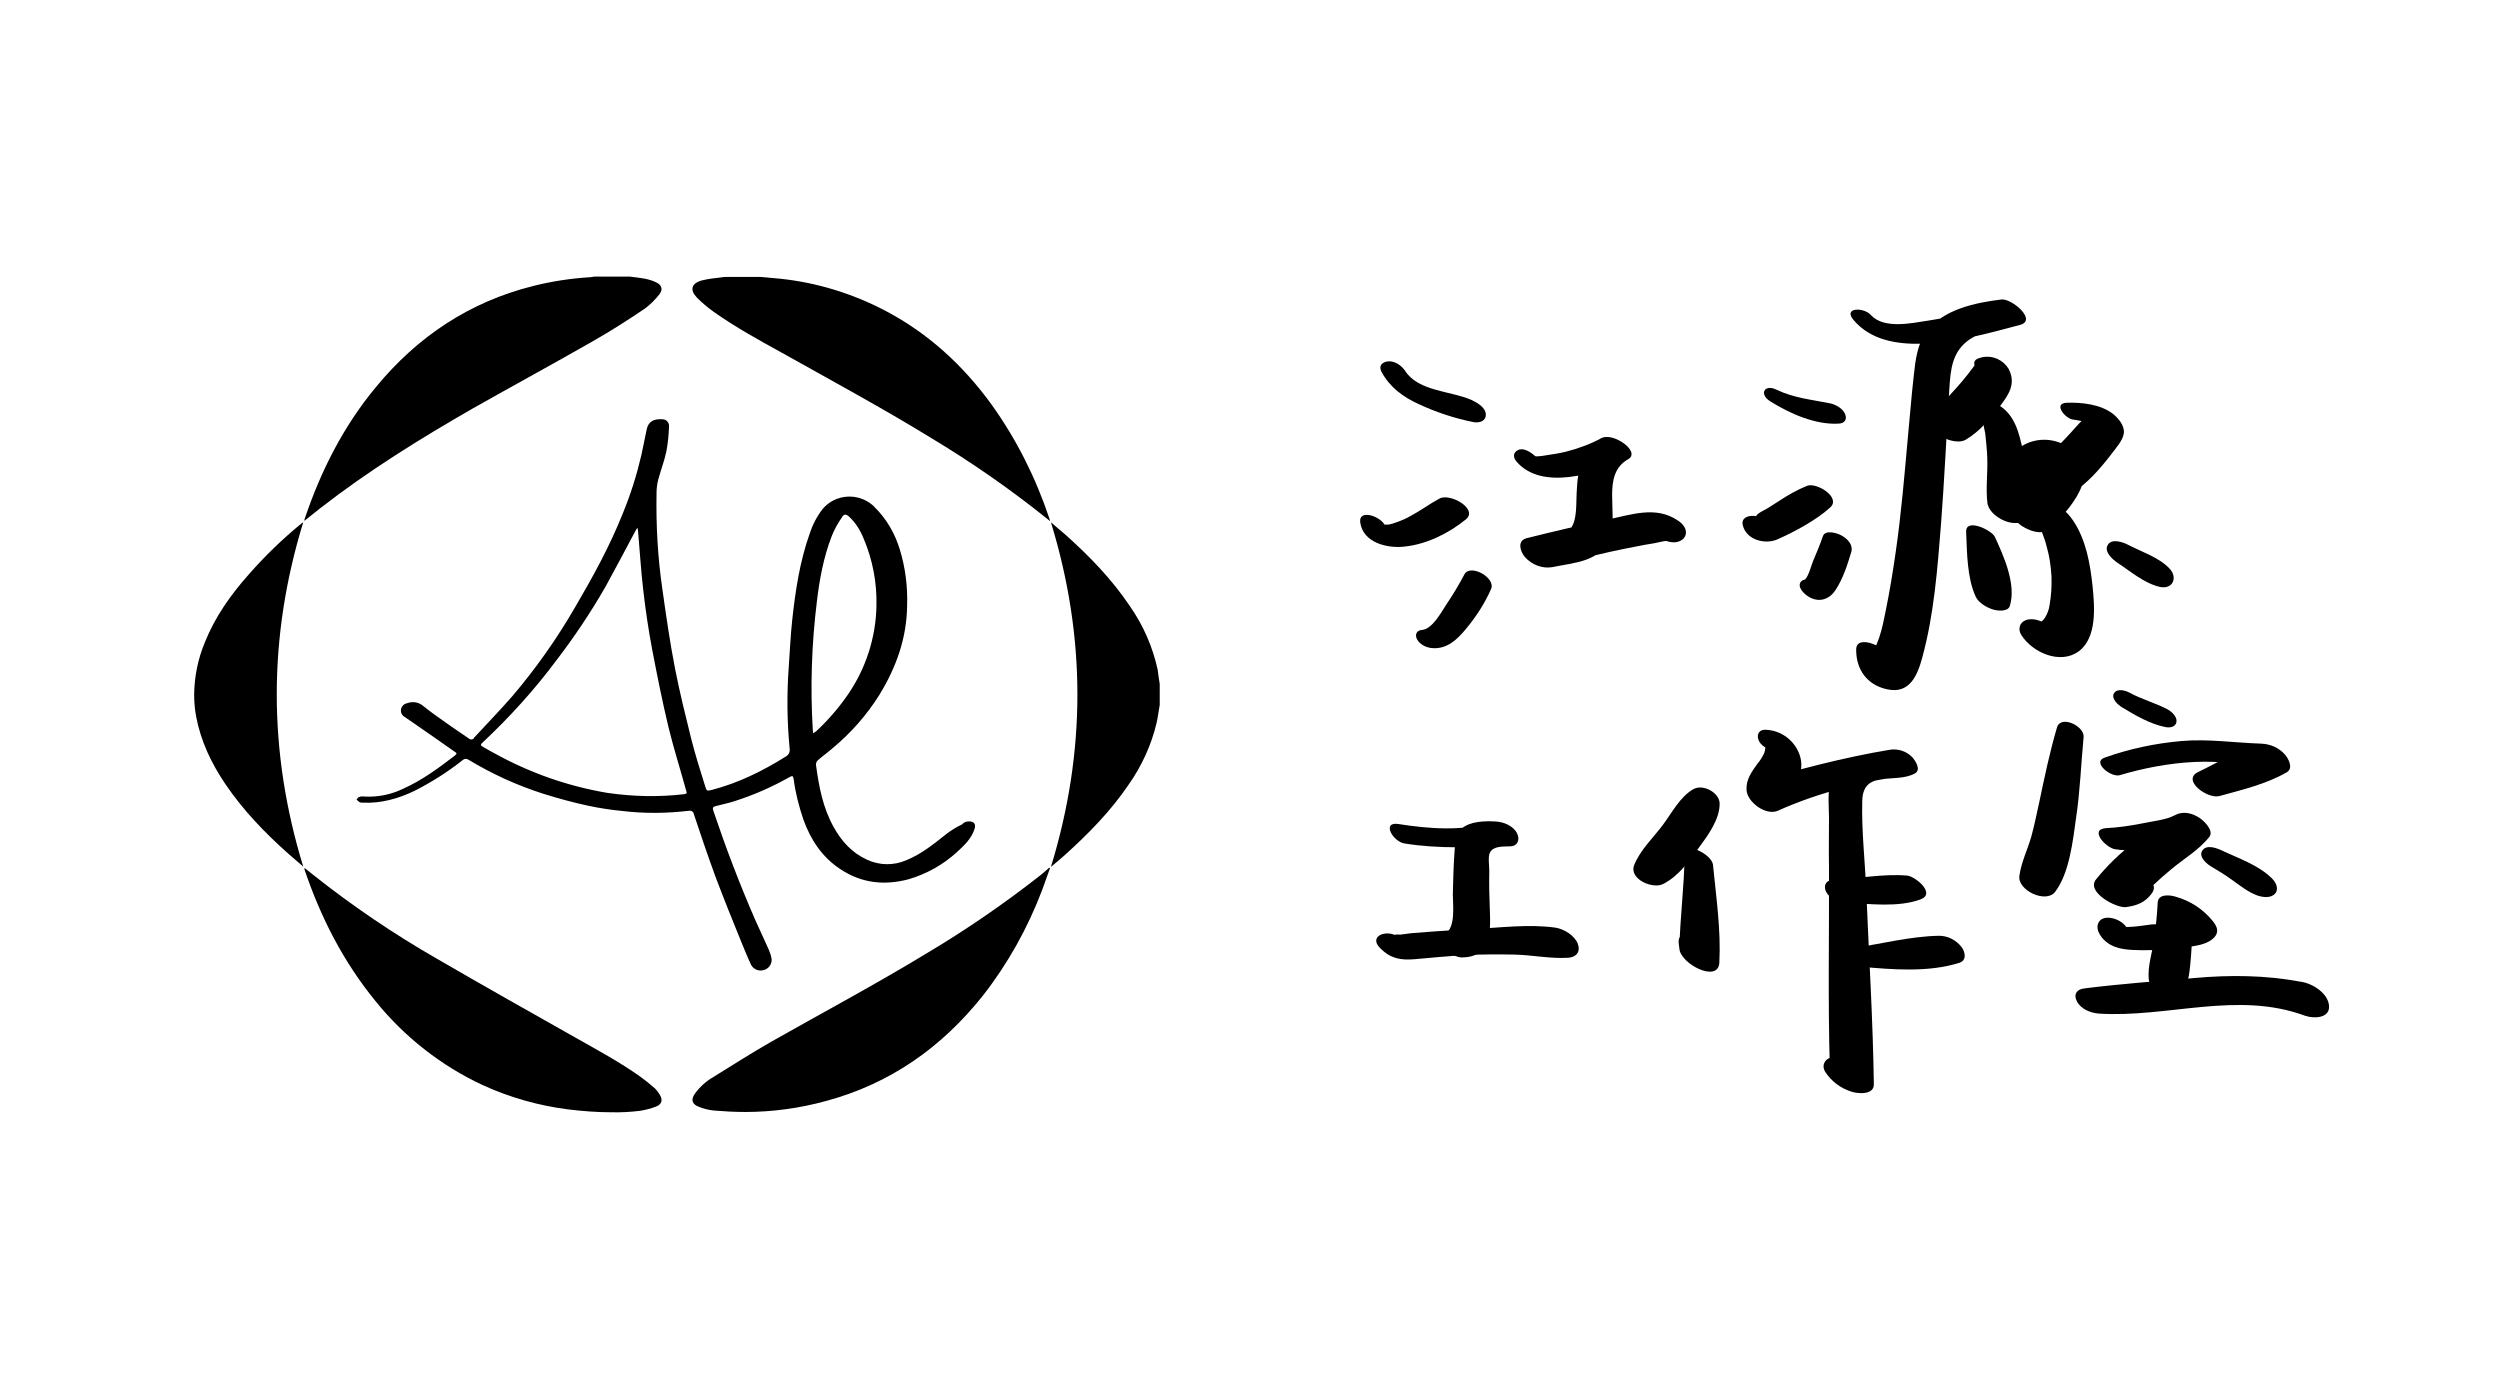
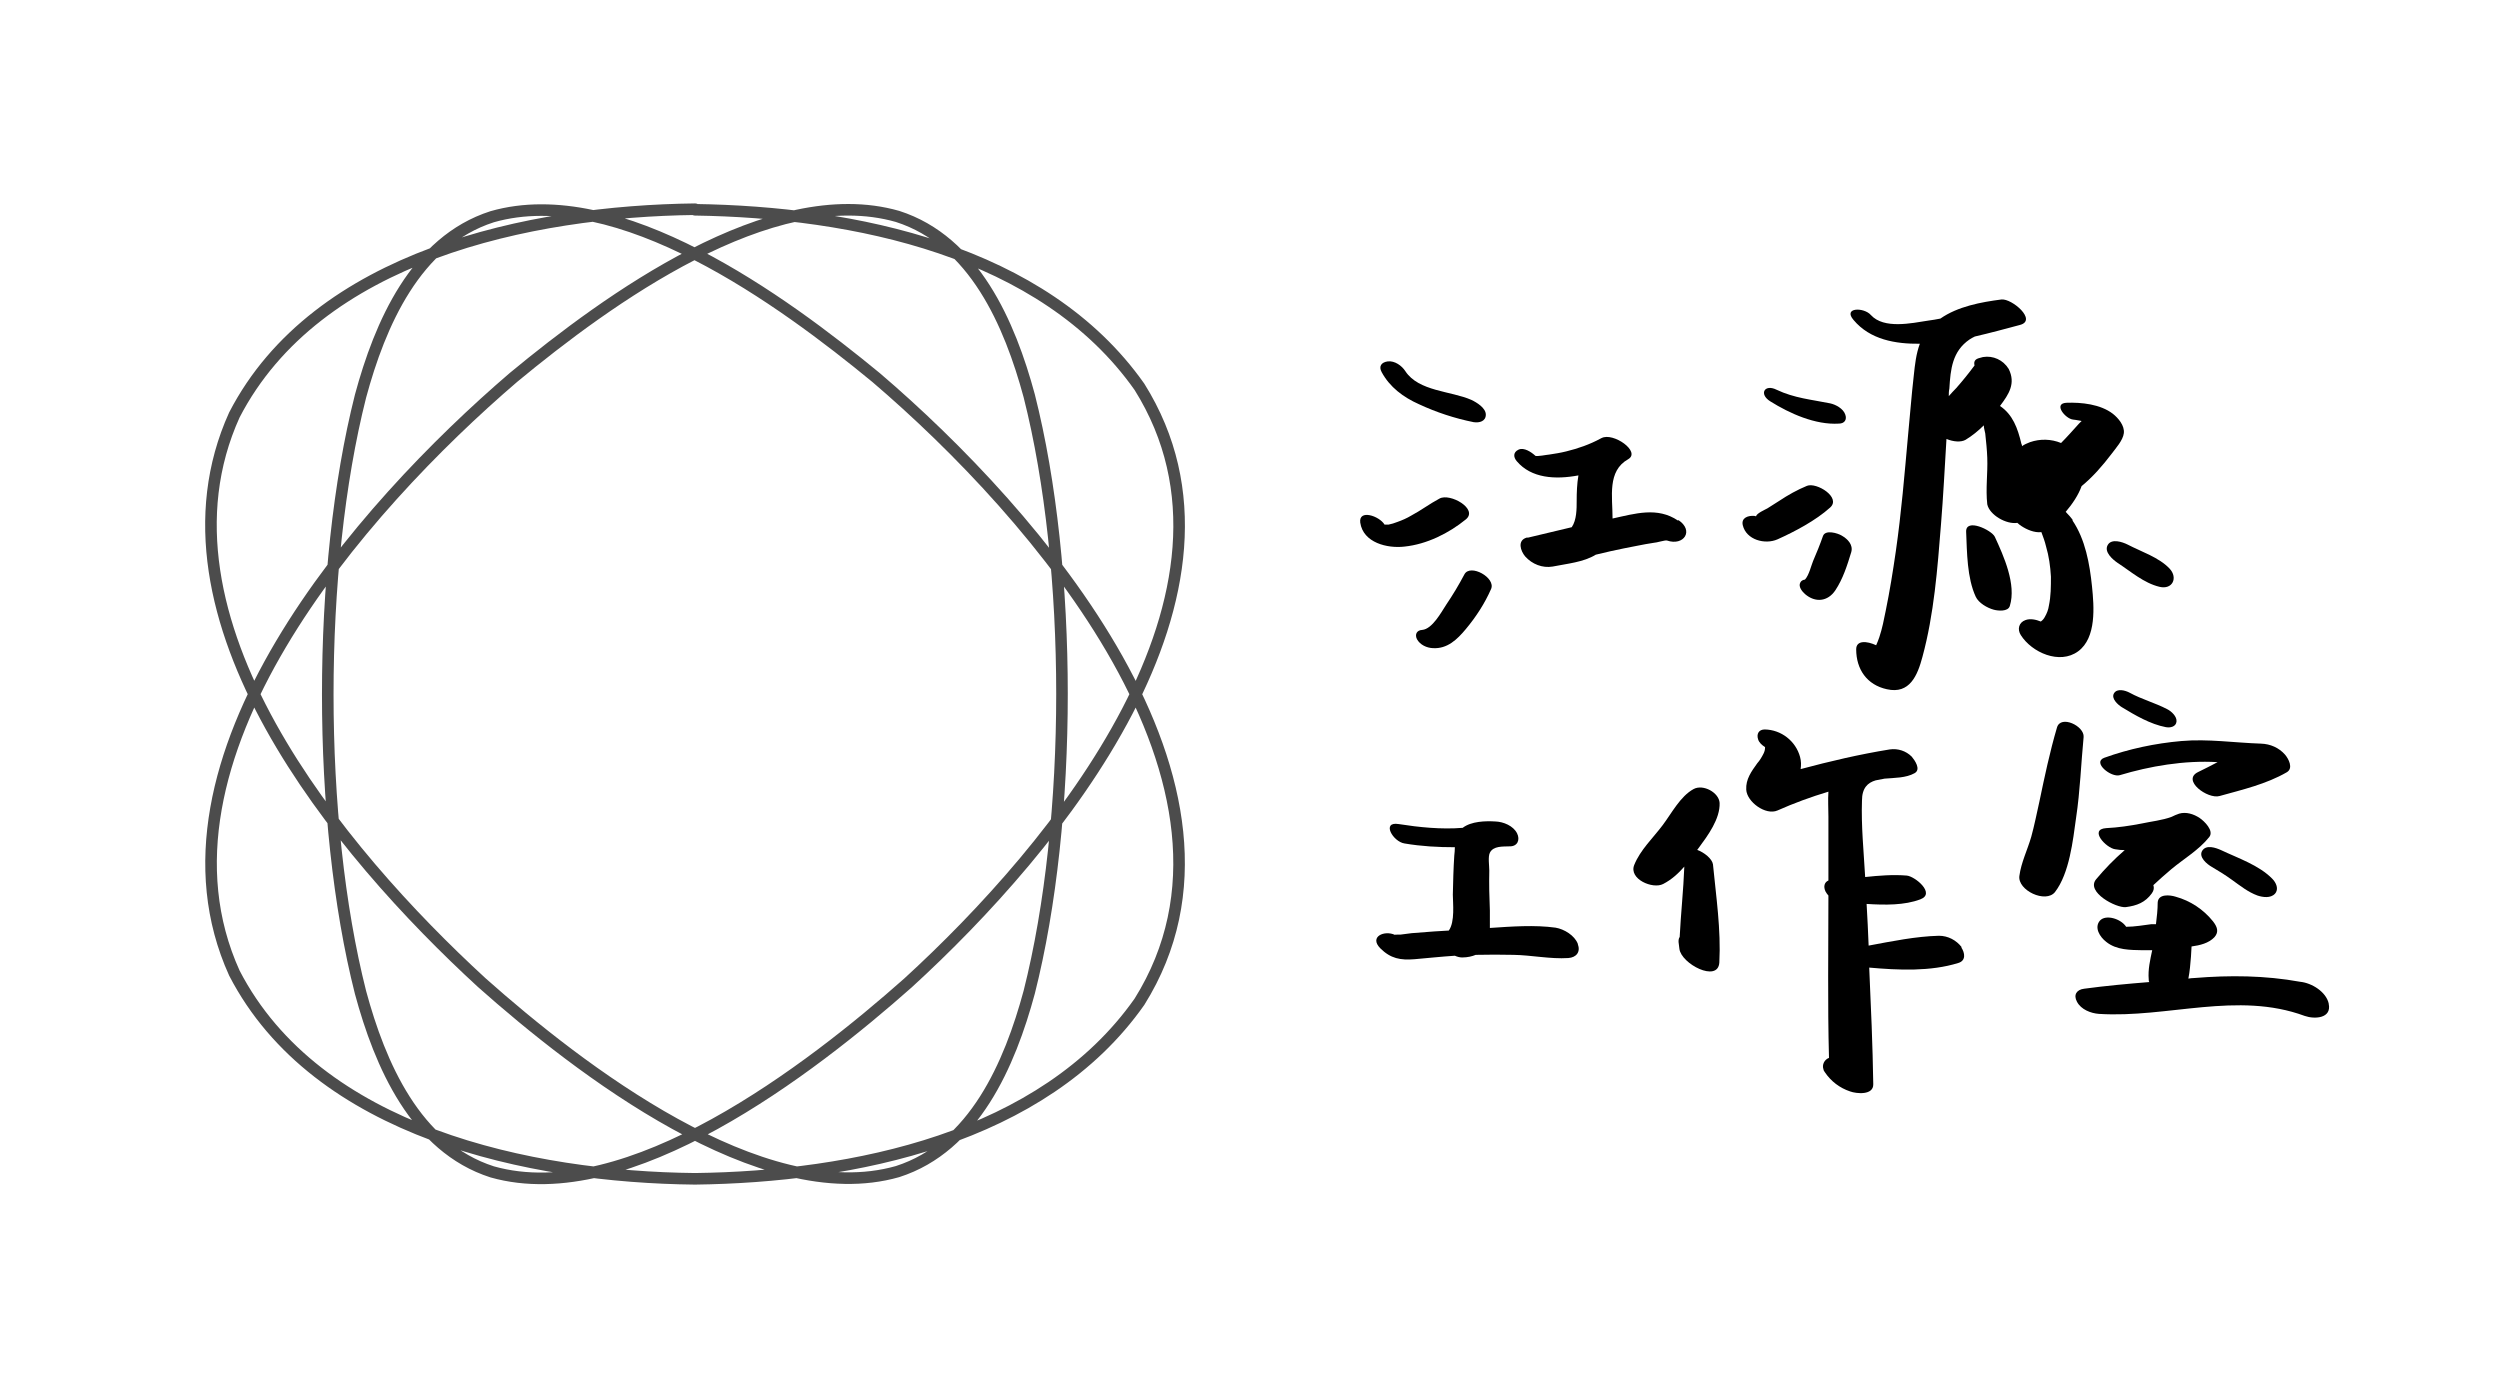
- <svg xmlns="http://www.w3.org/2000/svg" version="1.1" id="Layer_1_图像" x="0px" y="0px" viewBox="0 0 864 480" style="enable-background:new 0 0 864 480;" xml:space="preserve">
-   <path d="M485.4,291.5c12.3,2,24.1,1.2,36.4,1c2.7,0,3.6-2.3,2.5-4.5c-1.3-2.6-4.7-4-7.5-4.1c-3.6-0.2-8.8-0.1-11.7,2.5  c-2.5,2.3-2.2,6.2-2.5,9.3c-0.3,4.5-0.4,9-0.5,13.5c0,3.3,1.1,11.7-2.8,13.5c-5.7,2.6,2.7,8.3,6,8.2c9.9-0.2,9.9-8.3,9.6-16.2  c-0.2-4.6-0.3-9.2-0.2-13.8c0-1.7-0.5-4.8,0.2-6.2c1.2-2.4,4.6-2.1,6.8-2.2l-6.2-8.4c-10.1,3.3-21.8,2.3-32.1,0.7  C477.3,283.8,481.4,290.9,485.4,291.5L485.4,291.5z" />
-   <path d="M477,327.7c3.6,3.6,7,4.2,11.9,3.8c5.8-0.5,11.6-1.1,17.5-1.4c5.6-0.3,11.2-0.3,16.7-0.2c6.2,0.1,12.7,1.5,18.9,1.1  c2.8-0.2,4.3-2.1,3.3-4.8c-1.1-2.9-4.7-5.1-7.7-5.6c-9.1-1.3-19.3,0-28.4,0.5c-4.5,0.2-9,0.5-13.5,0.8c-2.6,0.2-5.2,0.4-7.8,0.6  L484,323c-2.1-0.1-2.5,0-1.3,0.5C479.2,321.2,472.8,323.5,477,327.7L477,327.7z" />
-   <path d="M585.3,272.7c-4.6,2.5-7.6,8.4-10.7,12.5c-3.3,4.4-7.7,8.5-9.8,13.7c-2,4.9,6.4,8.5,10,6.6c5.3-2.7,8.9-7.8,12.3-12.5  c3.1-4.2,7.4-10,7.2-15.5C594.1,273.9,588.6,270.9,585.3,272.7L585.3,272.7z" />
-   <path d="M582.2,295.4c-0.1,10.9-1.6,21.7-1.8,32.6l13,2.2c-0.5-1-1-2-1.5-3c-1.7-3.7-12.7-7.8-11.7-0.9l0.2,1.6  c0.4,5.2,13.3,11.9,13.8,4.9c0.6-11.4-1.1-22.7-2.2-34C591.5,295.2,582.2,290.5,582.2,295.4L582.2,295.4z" />
-   <path d="M613,259.5c-2-2.5-3-2.9-2.9-1c-0.1,0.7-0.2,1.4-0.5,2c-0.6,1.2-1.3,2.4-2.2,3.4c-2,2.8-4,5.5-3.8,9.1  c0.2,4.2,6.7,9,10.8,7.2c14-6.3,29.9-10.3,45.1-12.3l-7.4-8.3c-3.7,1.8-6.8,2.4-10.7,3.3c-3.4,0.8-6.4,2.3-8,5.5  c-2.1,4.1-1.3,9.5-1.3,13.9c0,5.9-0.1,11.7,0,17.6c0.1,23.1-0.4,46.3,0.3,69.4l2.6-3h1.2l5.1,2.3l-1-0.8c-1.9-1.6-5.3-3.1-7.9-2.2  c-1.7,0.6-2.6,2.4-2,4c0.1,0.3,0.3,0.7,0.5,1c2.1,3.1,5.1,5.4,8.7,6.6c2.2,0.8,8.1,1.4,8-2.5c-0.3-22.1-1.7-44.2-2.6-66.3  c-0.4-10.5-1.7-21.2-1.4-31.7c0.3-10.9,11.5-5.7,18.2-9.4c2.3-1.3,0.1-4.5-1-5.7c-2-2-4.8-2.9-7.6-2.5c-16.2,2.7-31.6,6.8-47.3,11.4  l10.5,8.3c2.6-5.4,7.5-10.8,5.8-17.1c-1.5-5.5-6.5-9.4-12.2-9.5c-2.1,0-2.9,1.6-2.3,3.4C608.3,257.6,611,259.1,613,259.5L613,259.5z  " />
-   <path d="M637.9,311.9c8,0.5,18.2,1.8,25.9-1.1c5.3-2-1.8-7.9-4.7-8.2c-8.5-0.7-17.2,1.1-25.7,1.5c-2.4,0.1-3.3,2-2.3,4.1  C632.3,310.6,635.3,311.7,637.9,311.9L637.9,311.9z" />
-   <path d="M643.1,334.1c10.9,1,23.3,2,33.9-1.3c2.7-0.8,2.3-3.5,1-5.4c-1.9-2.5-4.8-4-7.9-4c-9.9,0.2-20,2.8-29.8,4.3  C635.3,328.5,640.1,333.9,643.1,334.1L643.1,334.1z" />
-   <path d="M733.3,244.4c4.6,2.8,9.9,5.9,15.2,6.9c1.5,0.3,3.5-0.1,3.7-1.9s-1.8-3.6-3.2-4.3c-4.2-2.2-8.8-3.4-13-5.7  c-1.5-0.8-4.3-1.6-5.4,0.2S732,243.6,733.3,244.4L733.3,244.4z" />
-   <path d="M710.9,251.4c-2.5,8.5-4.3,17.1-6.1,25.7c-0.9,4-1.7,8.1-2.8,12.1c-1.3,4.5-3.5,8.9-4.1,13.5c-0.7,5,9.1,9.6,12.3,5.6  c5-6.5,6.2-17.8,7.3-25.7c1.4-9.3,1.7-18.6,2.6-27.9C720.4,250.9,712.2,247,710.9,251.4L710.9,251.4z" />
-   <path d="M732.6,267.9c15.8-4.7,35.8-7.2,51.6-0.8l-4.2-9.9c-7.1,2.4-13.6,6.4-20.3,9.6c-5.9,2.8,3.3,9.5,7.4,8.3  c7.9-2.2,16.1-4.1,23.2-8.2c2.4-1.4,0.6-4.7-0.6-6.1c-2.1-2.4-5.1-3.7-8.3-3.8c-9.2-0.3-18.2-1.7-27.5-0.9  c-9.1,0.8-18.1,2.7-26.7,5.8C723,263.5,729.6,268.8,732.6,267.9L732.6,267.9z" />
-   <path d="M731,293.5c9.9,1.6,19.5-3,29.3-2.5l-7.2-9.9c-5.7,2.2-10.8,6.4-15.6,10.1c-4.9,3.7-9.3,8-13.1,12.7c-3.6,4.4,7,10,10.3,9.6  c3.8-0.5,6.7-1.6,9-4.8c3.6-4.9-8-9.4-11.5-7.6c-1.3,0.7-2.7,1.1-4.2,1l9.5,10.6c4-4.4,8.3-8.5,12.9-12.3c4.3-3.6,9.5-6.6,13.1-11.1  c1.8-2.2-1.8-5.6-3.3-6.6c-2.4-1.6-5.5-2.5-8.2-1.1c-3.4,1.8-8.1,2.2-11.8,3c-4.1,0.8-8.2,1.4-12.3,1.6  C721.8,286.6,727.9,293.1,731,293.5L731,293.5z" />
-   <path d="M764.4,299.6c2.4,1.4,4.8,2.9,7,4.5c2.8,2,5.5,4.2,8.8,5.4c1.8,0.6,4.5,1,6-0.6s0.4-3.9-0.9-5.2c-4.6-4.7-11.8-7.1-17.7-9.9  c-1.8-0.8-5.1-2-6.5,0.2S762.8,298.7,764.4,299.6L764.4,299.6z" />
-   <path d="M725.7,318.2c-2,2.4,0.1,5.6,2.2,7.3c3.6,2.9,8.3,2.8,12.7,2.9c4.9,0,9.7-0.3,14.5-1c3.5-0.5,7.7-0.8,10.2-3.5  c1.7-1.9,0.9-3.7-0.5-5.5c-3.3-4.1-7.8-7.1-12.9-8.5c-1.9-0.6-6-1.1-6.2,2c-0.2,4.4-0.7,8.8-1.3,13.1s-2.2,8.9-1.8,13.4  c0.4,4.1,8.4,9.8,11.5,5.2c2.5-3.7,2.7-8.7,3.1-13c0.4-4.8,0.5-9.7,0.1-14.5l-6.2,2c2,0.6,2.8,1.7,4.1,3.2l-1.2-4.7  c-1.5,2.8-7.7,2.7-10.5,2.9c-3.6,0.4-9.2,1.6-12.5,0.2l3.8,2.5l0.6,0.6c0.7-4.1-7.3-7.5-9.8-4.5L725.7,318.2z" />
-   <path d="M725.4,350.3c23.7,1.5,47.8-7.9,71.1,0.7c3.4,1.2,9.4,0.9,8.3-4.2c-1-4.5-7.3-7.9-11.5-7.6c-0.4,0-0.8,0-1.1,0.1  c-2,0.2-4.4,1.6-3.5,4c0.3,0.8,0.7,1.6,1,2.4l5.5-6.4c-12.2-2.3-24.5-2.4-36.8-1.3c-12.7,1.1-25.5,2-38.1,3.6  c-2.6,0.3-3.8,2.1-2.5,4.5C719.2,348.8,722.6,350.1,725.4,350.3L725.4,350.3z" />
-   <path d="M477.5,128.6c2.8,5.2,7.5,8.7,12.9,11.1c6,2.8,12.4,4.9,18.9,6.2c2,0.3,4.2-0.3,4.2-2.6c0-2.5-3.1-4.2-5-5.1  c-7-3.1-18.2-2.9-22.8-9.9c-1.2-1.9-3.7-3.7-6.1-3.4C477.4,125.2,476.4,126.6,477.5,128.6L477.5,128.6z" />
-   <path d="M470.1,180.6c1,7,9.4,9,15.3,8.3c7.7-0.8,15.3-4.6,21.2-9.4c4.4-3.6-5.5-9.2-9.1-7.2c-3.4,1.8-6.4,4.1-9.8,5.9  c-1.5,0.9-3.1,1.6-4.8,2.2c-1,0.4-2,0.7-3,0.9c-2.3-0.1-2.6,0.2-1.1,0.7C477.9,178.7,469.4,175.5,470.1,180.6z" />
-   <path d="M495.2,224c5,0.3,8.4-3,11.4-6.6c3.5-4.2,6.5-8.8,8.7-13.8c1.8-3.9-7.2-8.9-9.2-5.1c-1.9,3.6-4,7.1-6.3,10.5  c-1.7,2.6-4.8,8.4-8.3,8.7c-1.9,0.1-2.6,1.6-1.8,3.2C490.8,222.9,493.1,223.9,495.2,224L495.2,224z" />
-   <path d="M524.1,159.5c8.7,10.2,27.3,4.2,37.5-0.4l-8.2-7.7c-8,4.3-8.4,13.8-8.6,21.8c-0.1,4.1-0.2,10.2-4.9,11.5  c-4,1.1-8.3,0.3-12.4,1.3l8.9,10c6.6-2,13.3-3.8,20.1-5.3c3.1-0.7,6.2-1.3,9.3-1.9c1.9-0.4,3.7-0.7,5.6-1c0.9-0.1,4-1,4.6-0.8  c5.8,2,9.5-3.4,3.9-7.1c-7.7-5.2-16.1-2-24.5-0.3c-9.3,1.9-18.6,4.1-27.8,6.4c-3.4,0.9-2.2,4.6-0.6,6.5c2.4,2.7,6,4.1,9.5,3.5  c7.6-1.6,16.9-1.8,19.9-10.4c3-8.4-3.1-21.6,6.3-26.9c4.5-2.6-5.2-9.4-9.2-7.3c-3.9,2.1-8,3.6-12.3,4.7c-2,0.5-3.9,0.8-5.9,1.1  c-0.5,0.1-4.5,0.8-4.8,0.4c-1.3-1.2-3.9-3-5.8-2.1S522.9,158.1,524.1,159.5L524.1,159.5z" />
-   <path d="M611.8,138.7c6.7,4.2,15.6,8.2,23.7,7.7c2-0.1,2.9-1.4,2.2-3.2c-0.7-2-3.3-3.4-5.2-3.8c-6.4-1.3-12.4-1.8-18.5-4.7  C609.8,132.6,607.8,136.2,611.8,138.7L611.8,138.7z" />
-   <path d="M602.3,181.5c1.2,5.1,7.7,6.8,12,4.9c6-2.7,13.2-6.5,18.2-11c3.9-3.5-4.7-8.8-8-7.5c-3.4,1.4-6.6,3.2-9.6,5.2l-4.1,2.6  c-0.9,0.6-6,2.7-2.9,3.6l4.8,4.4l-0.2-0.6c-1.1-2.5-3.4-4.3-6.1-4.8C604.2,178.1,601.7,178.9,602.3,181.5L602.3,181.5z" />
-   <path d="M623.8,205.3c3.6,3.1,7.9,2.6,10.5-1.3s4.1-8.6,5.5-13.2c0.7-2.5-1.2-4.5-3.3-5.7c-1.3-0.8-5.7-2.2-6.5,0.2  c-1,2.9-2.2,5.8-3.4,8.6c-0.7,1.7-1.7,6.1-3.5,7l3.8-0.1l-0.5-0.2c-1.2-0.5-3.4-0.7-4.2,0.7S622.8,204.4,623.8,205.3L623.8,205.3z" />
-   <path d="M640.6,110.6c5.8,6.9,14.8,8.4,23.4,8.2c11.8-0.4,22.8-3.5,34.1-6.5c6.1-1.6-2.8-9.2-6.4-8.8c-8.9,1.1-19.7,3.3-25.6,10.7  c-3.5,4.5-4.1,10.1-4.7,15.6c-0.8,6.9-1.3,13.9-2,20.9c-1.2,13.3-2.3,26.6-4.2,39.8c-1,6.9-2.1,13.8-3.5,20.6  c-0.6,3-1.2,6.1-2.2,9.1c-0.5,1.6-1.4,3.2-1.7,4.9l-0.7,1.6c5.1,4,7.1,4.2,5.9,0.7c-0.7-3.7-11.4-8.5-11.5-3  c-0.1,6.9,3.7,12.3,10.6,13.8c7.9,1.8,10.6-4.8,12.3-11.2c4-14.7,5.2-30.5,6.4-45.7c1.2-15.6,1.9-31.3,2.9-47c0.4-6.7,1-12.9,7-17  c5.1-3.4,11.4-4,17.2-5l-8.6-8.1c-7,3.6-15.2,5.4-22.9,6.6c-5.8,0.9-15.3,3-19.8-1.9C644.2,106.1,636.8,106.2,640.6,110.6  L640.6,110.6z" />
-   <path d="M687.3,131.2l1.4,0.4l-5.1-7c-2.3,3.3-4.8,6.5-7.5,9.5c-3,3.2-6,6.5-8,10.5c-2.5,5.2,7.4,9.6,11.2,7.4  c4.8-2.8,8.4-7.2,11.8-11.5c3.2-4.2,5.7-7.9,3.1-13c-1.9-3.1-5.4-4.7-8.9-4.1l-1.1,0.3C679.3,124.9,685.1,130.5,687.3,131.2  L687.3,131.2z" />
-   <path d="M686.4,145.2c-1.4-0.9-0.5-0.5-0.8,0.5s0.3,3,0.5,4.1c0.3,2.8,0.6,5.6,0.7,8.4c0.2,5.4-0.6,10.7,0.1,16.1l10.5-1.6l-1.1-1.1  c-2-1.8-8.8-4-9.3,0.3l-0.1,1.1c-0.7,5.6,11.8,11.4,13.6,4.9c1.9-7.2-0.2-17.3-1.9-24.5c-1.5-6.6-3.7-11.9-10.2-14.6  c-1.7-0.7-4.5-0.8-5.3,1.3S684.9,144.3,686.4,145.2L686.4,145.2z" />
-   <path d="M716.4,145c0.3,0,5.6,0.9,5.3,1.2c-0.2-2.4-0.7-3-1.5-1.7c-0.5,0.7-1.1,1.3-1.7,1.9c-2.1,2.3-4.2,4.7-6.4,6.9  c-4,3.9-9.8,9.3-15.8,8.7l8.7,8c0.4-2.6,1.7-5,3.7-6.7c2-1.7,3.5-0.7,0.3-3.2c-2.9-2.4-1.8-1.5-3,0.9c-2.6,5-7.3,9.2-11,13.4  c-2.1,2.4,2.2,6.4,3.8,7.4c2.5,1.6,6.5,3.2,9.3,1.2c-3.4-2.5-4.4-2.6-3-0.5l0.6,1.4c0.6,1.6,1.2,3.2,1.6,4.9c1,3.4,1.5,6.9,1.7,10.5  c0.1,3.4-0.1,6.7-0.7,10c-0.2,1.4-0.7,2.7-1.4,3.9c-0.3,0.6-0.8,1.2-1.4,1.6c-2.1,0.6-1.1,1.1,2.9,1.7c-2-1.6-5.5-3.2-8.2-2.2  c-2.3,0.8-2.9,3.2-1.6,5.2c3.8,6,13.4,10.3,19.8,5.6s5.5-15.5,4.8-22.4c-0.8-7.8-2.3-16.3-6.8-22.9c-4.4-6.4-13.3-10.8-20.5-6.4  l12.2,9.6c6.9-6.6,18.5-19.1,8-27.6c-4.1-3.3-9.6-4.3-14.5-2.6c-5.2,1.8-8.1,6.2-10.6,10.8c-2.1,3.9,3.7,7.8,6.5,8.8  c14.2,5.1,24.3-5.1,32.3-15.6c1.4-1.9,3.9-4.6,4.2-7.1c0.3-2.6-1.9-5.2-3.8-6.7c-4.3-3.3-10.8-4-16.1-3.8  C709.5,139.5,713.8,144.7,716.4,145L716.4,145z" />
-   <path d="M679.5,183.8c0.3,7.1,0.3,15.9,3.3,22.4c1,2.2,4,3.9,6.2,4.5c1.4,0.4,5,0.8,5.6-1.3c2.3-7.4-2.1-17.2-5.2-23.9  C688.3,183.2,679.3,178.9,679.5,183.8L679.5,183.8z" />
-   <path d="M731.8,194.5c4.6,3,9.1,7,14.5,8.3c4.5,1.1,6.5-3.1,3.5-6.3c-3.7-3.9-9.7-5.8-14.5-8.3c-1.8-0.9-5.6-2.2-6.9,0.2  S730.2,193.4,731.8,194.5L731.8,194.5z" />
-   <path d="M400.8,236.4v7.2c-0.4,2.1-0.6,4.2-1.1,6.3c-1.8,7.6-5.1,14.8-9.6,21.2c-6.2,9.2-14,17.1-22.2,24.5c-1.5,1.3-3,2.6-4.7,4  c12.2-39.8,12.2-79.3,0-119.1c1.7,1.5,3.3,2.8,4.8,4.1c8.4,7.5,16.2,15.5,22.5,24.9c4.6,6.6,7.9,14.1,9.6,22  C400.3,233,400.5,234.7,400.8,236.4z" />
-   <path d="M362.6,299.9l0.3,0.1c-0.9,2.5-1.8,5-2.7,7.5c-5,13.2-11.9,25.6-20.6,36.7c-14.2,17.8-31.9,30.3-54.1,36.3  c-9.1,2.5-18.5,3.8-28,3.8c-3.6,0-7.1-0.2-10.8-0.5c-1.8-0.2-3.5-0.6-5.2-1.3c-2.4-0.9-2.8-2.5-1.3-4.6c1.7-2.3,3.8-4.2,6.2-5.6  c6.6-4.1,13.2-8.3,20-12.2c18-10.2,36.2-19.9,53.8-30.6c13.8-8.2,27-17.3,39.6-27.2L362.6,299.9z" />
-   <path d="M362.7,179.3c0.1,0.2,0.1,0.4,0.2,0.8c-0.6-0.5-1-0.8-1.5-1.2c-12.6-10.1-25.9-19.3-39.7-27.6  c-16.8-10.3-34.2-19.7-51.5-29.4c-8-4.4-16-8.8-23.5-14.1c-2.1-1.5-4-3.1-5.8-4.9c-2.6-2.7-2-5,1.7-6c2.1-0.5,4.3-0.8,6.4-1  c0.4-0.1,0.9-0.1,1.4-0.2h12.5c2.2,0.2,4.4,0.4,6.5,0.6c12.7,1.3,25.1,5.1,36.4,11c14.9,7.8,27,18.9,36.8,32.4  C351.3,151.8,358,165.2,362.7,179.3z" />
-   <path d="M335.3,283.9c1.5,0.1,2,1.2,1.5,2.6c-1.1,3.4-3.6,5.7-6.1,8c-4.8,4.4-10.6,7.6-16.8,9.4c-8.4,2.2-16.3,1.3-23.6-3.6  c-6.3-4.2-10.2-10.2-12.7-17.2c-1.5-4.5-2.7-9.1-3.3-13.8c-0.2-1.2-0.4-1.3-1.5-0.7c-6,3.4-12.4,6.2-19,8.3  c-2.1,0.7-4.3,1.1-6.5,1.7c-0.9,0.2-1.1,0.6-0.8,1.5c4.3,12.8,9.1,25.4,14.5,37.8c1.5,3.4,3.1,6.7,4.6,10.1c0.4,1,0.8,2,1,3  c0.4,1.8-0.7,3.7-2.5,4.2c-1.7,0.6-3.6-0.1-4.5-1.7c-1.2-2.5-2.2-5.1-3.3-7.7c-3.1-7.6-6.2-15.3-9.1-23c-2.6-7.1-5-14.2-7.4-21.4  c-0.1-0.8-0.8-1.3-1.5-1.2c-0.1,0-0.1,0-0.2,0c-7.6,0.9-15.2,1-22.8,0.1c-4.1-0.4-8.2-1-12.3-1.9c-5.1-1.1-10.2-2.5-15.3-4.1  c-9.1-2.9-17.8-6.9-25.9-11.8c-0.6-0.4-1.4-0.3-1.9,0.2c-5.2,4.1-10.7,7.6-16.6,10.6c-5.6,2.7-11.6,4.4-17.9,4.1  c-0.4,0-0.8,0-1.2-0.2c-0.4-0.3-0.7-0.6-1-0.9c0.3-0.3,0.6-0.8,1-0.9c0.7-0.2,1.3-0.2,2-0.1c4.5,0.2,9-0.7,13.1-2.7  c6.5-2.9,12.2-7.1,17.8-11.4c0.9-0.7,0.9-0.9-0.1-1.5c-5.7-4-11.4-8-17.1-11.9c-1-0.5-1.5-1.6-1.3-2.7c0.2-1.1,1.1-1.9,2.2-2.1  c1.9-0.7,4.1-0.3,5.6,1.1c3.1,2.5,6.4,4.7,9.6,7c2,1.4,4,2.7,6,4.1c0.5,0.5,1.2,0.5,1.7,0c0.1-0.1,0.1-0.1,0.1-0.2  c4.3-4.7,8.8-9.3,13-14.1c8.3-9.7,15.7-20.2,22.1-31.3c6.1-10.4,11.9-21,16.4-32.3c2.7-6.6,4.8-13.3,6.4-20.2  c0.6-2.9,1.2-5.8,1.8-8.7s2.6-3.7,5.6-3.5c1.3,0.1,2.3,1.3,2.1,2.6c0,0.1,0,0.1,0,0.2c-0.1,2.8-0.4,5.6-0.9,8.3  c-0.7,3.3-1.9,6.4-2.8,9.7c-0.4,1.5-0.6,3.1-0.6,4.7c-0.2,11.1,0.4,22.1,2,33.1c1.3,9.2,2.6,18.4,4.4,27.6  c1.6,8.2,3.6,16.2,5.6,24.3c1.4,5.5,3.1,10.9,4.8,16.3c0.5,1.7,0.6,1.7,2.3,1.3c9.2-2.4,17.5-6.5,25.5-11.5c1-0.5,1.6-1.6,1.4-2.8  c-0.9-9.4-1-18.9-0.3-28.3c0.4-5.4,0.6-10.8,1.2-16.2c1.1-10.1,2.6-20.1,6-29.7c1-3.1,2.5-6,4.5-8.6c4.4-5.2,12.2-5.7,17.3-1.3  c0.2,0.2,0.4,0.3,0.5,0.5c4.2,4.1,7.2,9.2,8.9,14.9c1.9,6.2,2.7,12.7,2.5,19.2c-0.1,11.2-3.7,21.3-9.5,30.8  c-4.4,7.1-10,13.4-16.4,18.7c-1.6,1.4-3.3,2.6-4.9,4c-0.5,0.4-0.7,1-0.7,1.6c1,7.5,2.4,14.9,6.1,21.5c2.7,4.9,6.3,8.9,11.5,11.3  c4.3,2,9.2,2.1,13.6,0.2c5.2-2.1,9.5-5.6,13.9-9.1c1.7-1.3,3.5-2.4,5.4-3.3C333.3,284,334.3,283.8,335.3,283.9z M302.9,209.4  c0.2-8-1.3-15.9-4.4-23.2c-1.1-2.8-2.7-5.4-4.9-7.5c-1.2-1.1-1.9-1.2-2.7,0.2c-1.4,2-2.6,4.2-3.5,6.5c-2.8,7.3-4.2,14.9-5.1,22.6  c-1.8,14.7-2.3,29.5-1.4,44.2c0,0.3,0.1,0.7,0.1,1.2c0.4-0.2,0.7-0.4,1.1-0.7c4.1-3.8,7.7-8,10.9-12.6  C299.2,231.1,302.7,220.4,302.9,209.4z M236.2,274.5c1.2-0.2,1.3-0.2,0.9-1.4c-2-7.3-4.3-14.5-6.1-21.9c-2.1-8.8-3.9-17.8-5.6-26.7  c-1.3-6.8-2.3-13.7-3.1-20.6s-1.2-13.7-1.8-20.5c0-0.2-0.1-0.5-0.2-1c-0.4,0.6-0.6,0.8-0.7,1.1c-3.4,6.4-6.8,12.8-10.3,19.2  c-5.1,8.9-10.8,17.4-17,25.5c-7.6,10.2-16.2,19.7-25.5,28.4c-0.8,0.7-0.8,1,0.1,1.5c1.4,0.8,2.7,1.6,4.1,2.3  c12.1,6.7,25.2,11.3,38.8,13.6C218.6,275.3,227.5,275.5,236.2,274.5L236.2,274.5z" />
-   <path d="M228,378.3c1.1,1.8,0.8,3.3-1.2,4.1c-1.8,0.7-3.7,1.2-5.6,1.5c-3.3,0.4-6.7,0.6-10,0.5c-5,0-10-0.4-14.9-1  c-10.2-1.3-20.1-4.1-29.5-8.4c-14.4-6.7-27.1-16.7-37.1-29.1c-11-13.5-18.8-28.7-24.4-45.2c0-0.1-0.1-0.3-0.1-0.4  c0-0.1,0-0.2,0.1-0.3l3,2.4c13.5,10.7,27.8,20.4,42.8,29c15.8,9.2,31.7,18.1,47.6,27.1c7.6,4.3,15.4,8.5,22.6,13.6  c1.8,1.3,3.5,2.7,5.1,4.1C227,376.8,227.5,377.5,228,378.3z" />
-   <path d="M226.8,97.6c1.9,0.9,2.4,2.4,1.1,4.1c-1.5,1.9-3.2,3.6-5.1,5c-5.8,3.9-11.7,7.7-17.7,11.1c-13.8,7.9-27.8,15.5-41.6,23.3  c-18.3,10.5-36.2,21.6-52.9,34.6c-1.8,1.4-3.5,2.8-5.4,4.3c0-0.2,0-0.5,0.1-0.7c5.6-16.6,13.4-32,24.6-45.5  c14.4-17.5,32.4-29.5,54.5-35c6.4-1.6,13-2.6,19.6-3c0.4,0,0.8-0.1,1.2-0.2h12.5c1.7,0.2,3.4,0.4,5.1,0.7  C224.3,96.6,225.6,97,226.8,97.6z" />
-   <path d="M104.2,180.9l0.6-0.4c-12.2,39.7-12.2,79.2,0,119c-1.9-1.6-3.6-3.1-5.2-4.5c-8.1-7.2-15.6-15-21.7-24  c-4.8-7.1-8.5-14.8-10.1-23.3c-0.5-2.6-0.7-5.2-0.7-7.8c0.1-6.1,1.3-12.2,3.7-17.9c3.5-8.8,8.9-16.4,15.1-23.4  C91.5,192.2,97.6,186.3,104.2,180.9z" />
+ <svg xmlns="http://www.w3.org/2000/svg" id="Layer_1_图像" data-name="Layer 1 图像" version="1.1" viewBox="0 0 864 480">
+   <defs>
+     <style>
+       .cls-1 {
+         fill: none;
+         stroke: #000;
+         stroke-linecap: round;
+         stroke-linejoin: round;
+         stroke-opacity: .7;
+         stroke-width: 4px;
+       }
+ 
+       .cls-2 {
+         fill: #000;
+         stroke-width: 0px;
+       }
+     </style>
+   </defs>
+   <path class="cls-2" d="M545.3,326.2c-1.1-2.9-4.7-5.1-7.7-5.6-7.2-1-15.2-.4-22.7.1,0-1.9,0-4,0-6-.2-4.6-.3-9.2-.2-13.8,0-1.7-.5-4.8.2-6.2,1.2-2.4,4.5-2.1,6.7-2.2h.2c2.7,0,3.6-2.3,2.5-4.5-1.3-2.6-4.7-4-7.5-4.1-3.4-.2-8.3-.1-11.3,2.2-7.4.6-15.1-.2-22.1-1.3-6.1-1-2,6.1,2,6.7,5.9,1,11.6,1.3,17.4,1.3,0,1-.1,2-.2,2.9-.3,4.5-.4,9-.5,13.5,0,2.8.8,9.4-1.4,12.4-1.7.1-3.3.2-5,.3-2.6.2-5.2.4-7.8.6l-3.9.5c-1.5,0-2.1,0-1.9.1-3.6-1.7-9,.6-5.1,4.6,3.6,3.6,7,4.2,11.9,3.8,4.6-.4,9.3-.9,13.9-1.2.9.4,1.8.6,2.5.6,1.9,0,3.5-.4,4.7-.9,4.4-.1,8.8-.1,13.1,0,6.2.1,12.7,1.5,18.9,1.1,2.8-.2,4.3-2.1,3.3-4.8h0Z" />
+   <g>
+     <path class="cls-2" d="M586.5,293.8c.2-.3.4-.5.6-.8,3.1-4.2,7.4-10,7.2-15.5-.2-3.6-5.7-6.6-9-4.8-4.6,2.5-7.6,8.4-10.7,12.5-3.3,4.4-7.7,8.5-9.8,13.7-2,4.9,6.4,8.5,10,6.6,2.9-1.5,5.2-3.6,7.3-6-.3,8.1-1.2,16.2-1.6,24.3-.4.6-.5,1.4-.3,2.5l.2,1.6h0c.6,5.2,13.3,11.8,13.8,4.8.6-11.4-1.1-22.7-2.2-34-.3-1.9-3-4.1-5.5-5h0Z" />
+     <path class="cls-2" d="M678,327.4c-1.9-2.5-4.8-4-7.9-4-8,.2-16.2,1.9-24.3,3.4-.2-4.8-.4-9.6-.7-14.4,6.3.4,13.1.5,18.6-1.6,5.3-2-1.8-7.9-4.7-8.2-4.8-.4-9.6,0-14.4.5-.5-8.8-1.4-17.7-1.1-26.4,0-4.4,2-6.2,4.7-7,1-.2,2.1-.4,3.1-.6,3.4-.3,7.4-.2,10.4-1.9,2.3-1.3,0-4.5-1-5.7-2-2-4.8-2.9-7.6-2.5-10.5,1.7-20.7,4.1-30.8,6.8.2-1.4.2-2.7-.2-4.2-1.5-5.5-6.5-9.4-12.2-9.5-2.1,0-2.9,1.6-2.3,3.4.3,1.1,1.3,2,2.4,2.7v.2c0,.7-.2,1.4-.5,2-.6,1.2-1.3,2.4-2.2,3.4-2,2.8-4,5.5-3.8,9.1.2,4.2,6.7,9,10.8,7.2,5.6-2.5,11.6-4.7,17.6-6.5-.2,2.9,0,5.9,0,8.6v22.1c-1.4.6-1.8,2.1-1,3.8.3.5.6,1,1,1.4,0,18.7-.3,37.4.2,56.1-1.6.6-2.5,2.4-1.9,4,0,.3.3.7.5,1,2.1,3.1,5.1,5.4,8.7,6.6,2.2.8,8.1,1.4,8-2.5-.2-13.4-.8-26.9-1.4-40.3,10.1.9,21.2,1.4,30.8-1.6,2.7-.8,2.3-3.5,1-5.4h.2Z" />
+   </g>
+   <g>
+     <path class="cls-2" d="M733.3,244.4c4.6,2.8,9.9,5.9,15.2,6.9,1.5.3,3.5-.1,3.7-1.9s-1.8-3.6-3.2-4.3c-4.2-2.2-8.8-3.4-13-5.7-1.5-.8-4.3-1.6-5.4.2s1.4,4,2.7,4.8Z" />
+     <path class="cls-2" d="M720.1,254.7c.3-3.8-7.9-7.7-9.2-3.3-2.5,8.5-4.3,17.1-6.1,25.7-.9,4-1.7,8.1-2.8,12.1-1.3,4.5-3.5,8.9-4.1,13.5-.7,5,9.1,9.6,12.3,5.6,5-6.5,6.2-17.8,7.3-25.7,1.4-9.3,1.7-18.6,2.6-27.9h0Z" />
+     <path class="cls-2" d="M732.6,267.9c10.3-3.1,22.3-5.2,33.8-4.5-2.2,1.2-4.5,2.3-6.7,3.4-5.9,2.8,3.3,9.5,7.4,8.3,7.9-2.2,16.1-4.1,23.2-8.2,2.4-1.4.6-4.7-.6-6.1-2.1-2.4-5.1-3.7-8.3-3.8-9.2-.3-18.2-1.7-27.5-.9-9.1.8-18.1,2.7-26.7,5.8-4.2,1.6,2.4,6.9,5.4,6h0Z" />
+     <path class="cls-2" d="M734.7,313.5c3.8-.5,6.7-1.6,9-4.8.7-1,.8-1.9.5-2.8,2-1.9,4.1-3.7,6.2-5.5,4.3-3.6,9.5-6.6,13.1-11.1,1.8-2.2-1.8-5.6-3.3-6.6-2.1-1.4-4.7-2.2-7.1-1.5h0c-.9.3-1.8.7-2.6,1.1-3.2,1.2-7.1,1.6-10.3,2.3-4.1.8-8.2,1.4-12.3,1.6-6.1.4,0,6.9,3.1,7.3,1.1.2,2.2.3,3.3.3-3.6,3.1-6.9,6.5-9.9,10.1-3.6,4.4,7,10,10.3,9.6Z" />
+     <path class="cls-2" d="M761.1,294c-1.4,2.2,1.7,4.7,3.3,5.6,2.4,1.4,4.8,2.9,7,4.5,2.8,2,5.5,4.2,8.8,5.4,1.8.6,4.5,1,6-.6s.4-3.9-.9-5.2c-4.6-4.7-11.8-7.1-17.7-9.9-1.8-.8-5.1-2-6.5.2h0Z" />
+     <path class="cls-2" d="M725.6,318.3h0,0Z" />
+     <path class="cls-2" d="M804.8,346.8c-.9-4-5.8-7.1-9.9-7.5-12.1-2.2-24.3-2.3-36.5-1.3-.7,0-1.4.1-2.1.2.5-2.5.7-5.2.9-7.6,0-1.2.2-2.3.2-3.5,2.9-.4,5.9-1.1,7.9-3.2,1.7-1.9.9-3.7-.5-5.5-3.3-4.1-7.8-7.1-12.9-8.5-1.9-.6-6-1.1-6.2,2,0,2.5-.3,5-.6,7.5h-1.6c-2.4.3-5.8.9-8.7.9-1.8-2.8-7.1-4.4-9.1-2.1-2,2.4,0,5.6,2.2,7.3,3.6,2.9,8.3,2.8,12.7,2.9h3.2c-.7,3.3-1.5,6.7-1.2,10.1,0,.3,0,.6.2.9-7.5.6-15.1,1.3-22.5,2.3-2.6.3-3.8,2.1-2.5,4.5,1.4,2.7,4.8,4,7.6,4.2,23.7,1.5,47.8-7.9,71.1.7,3.4,1.2,9.4.9,8.3-4.2h0Z" />
+   </g>
+   <g>
+     <path class="cls-2" d="M490.4,139.7c6,2.8,12.4,4.9,18.9,6.2,2,.3,4.2-.3,4.2-2.6s-3.1-4.2-5-5.1c-7-3.1-18.2-2.9-22.8-9.9-1.2-1.9-3.7-3.7-6.1-3.4-2.2.3-3.2,1.7-2.1,3.7,2.8,5.2,7.5,8.7,12.9,11.1Z" />
+     <path class="cls-2" d="M497.5,172.3c-3.4,1.8-6.4,4.1-9.8,5.9-1.5.9-3.1,1.6-4.8,2.2-1,.4-2,.7-3,.9h-1.4c-1.8-3-9-5.4-8.4-.7,1,7,9.4,9,15.3,8.3,7.7-.8,15.3-4.6,21.2-9.4,4.4-3.6-5.5-9.2-9.1-7.2h0Z" />
+     <path class="cls-2" d="M506.1,198.5c-1.9,3.6-4,7.1-6.3,10.5-1.7,2.6-4.8,8.4-8.3,8.7-1.9.1-2.6,1.6-1.8,3.2,1.1,2,3.4,3,5.5,3.1,5,.3,8.4-3,11.4-6.6,3.5-4.2,6.5-8.8,8.7-13.8,1.8-3.9-7.2-8.9-9.2-5.1h0Z" />
+     <path class="cls-2" d="M579.9,179.9c-7.1-4.8-14.8-2.4-22.6-.7,0-7.6-1.9-16.4,5.4-20.5,4.5-2.6-5.2-9.4-9.2-7.3h0c0,0-.3.1-.4.2-3.7,2-7.7,3.4-11.8,4.4-2,.5-3.9.8-5.9,1.1-.5,0-4.5.8-4.8.4-1.3-1.2-3.9-3-5.8-2.1-1.9.9-1.8,2.6-.6,4,5,5.9,13.3,6.4,21.3,4.9-.5,2.9-.6,6-.6,8.8s0,6.6-1.7,9.1c-5.1,1.2-10.1,2.4-15.1,3.6h-.5c-3.3,1-2.1,4.6-.5,6.5,2.4,2.7,6,4.1,9.5,3.5,5-1,10.7-1.5,14.9-4.1,1.7-.4,3.4-.8,5.1-1.2,3.1-.7,6.2-1.3,9.3-1.9,1.9-.4,3.7-.7,5.6-1,.9,0,4-1,4.6-.8,5.8,2,9.5-3.4,3.9-7.1v.2Z" />
+   </g>
+   <g>
+     <path class="cls-2" d="M611.8,138.7c6.7,4.2,15.6,8.2,23.7,7.7,2,0,2.9-1.4,2.2-3.2-.7-2-3.3-3.4-5.2-3.8-6.4-1.3-12.4-1.8-18.5-4.7-4.2-2.1-6.2,1.5-2.2,4Z" />
+     <path class="cls-2" d="M624.5,167.9c-3.4,1.4-6.6,3.2-9.6,5.2l-4.1,2.6c-.7.4-3.7,1.7-3.9,2.7-.2,0-.3,0-.5-.1-2.2-.2-4.7.6-4.1,3.2,1.2,5.1,7.7,6.8,12,4.9,6-2.7,13.2-6.5,18.2-11,3.9-3.5-4.7-8.8-8-7.5h0Z" />
+     <path class="cls-2" d="M636.5,185.1c-1.3-.8-5.7-2.2-6.5.2-1,2.9-2.2,5.8-3.4,8.6-.6,1.4-1.4,4.9-2.8,6.4-.7.1-1.3.4-1.6,1-.8,1.4.6,3.1,1.6,4,3.6,3.1,7.9,2.6,10.5-1.3s4.1-8.6,5.5-13.2c.7-2.5-1.2-4.5-3.3-5.7Z" />
+     <path class="cls-2" d="M716.4,179.8c-.7-1-1.6-2-2.5-2.9,2.3-2.7,4.4-5.8,5.5-8.9,3.8-3.1,7.3-7.1,10.4-11.2,1.4-1.9,3.9-4.6,4.2-7.1.3-2.6-1.9-5.2-3.8-6.7-4.3-3.3-10.8-4-16.1-3.8-4.6.3-.3,5.5,2.3,5.8.2,0,1.6.2,3,.5-.3.3-.6.6-.9.9-2,2.2-4.1,4.6-6.2,6.7-3.4-1.4-7.2-1.5-10.7-.3-1,.4-2,.8-2.8,1.4,0-.3,0-.5-.2-.8-1.3-5.5-3-10.1-7.4-13.1,3.1-4.1,5.5-7.8,3-12.8-1.9-3.1-5.4-4.7-8.9-4.1l-1.1.3c-1.8.4-2.1,1.4-1.8,2.6-2,2.7-4.1,5.3-6.3,7.8-.9.9-1.7,1.8-2.6,2.8,0-.9,0-1.7.2-2.6.4-6.7,1-12.9,7-17,.6-.4,1.2-.7,1.8-1,5.2-1.2,10.4-2.6,15.6-4,6.1-1.6-2.8-9.2-6.4-8.8-7,.9-15.1,2.4-21.1,6.6-1.4.3-2.8.5-4.2.7-5.8.9-15.3,3-19.8-1.9-2.4-2.8-9.8-2.7-6,1.7,5.7,6.8,14.5,8.3,22.9,8.2-1.3,3.5-1.7,7.2-2.1,11-.8,6.9-1.3,13.9-2,20.9-1.2,13.3-2.3,26.6-4.2,39.8-1,6.9-2.1,13.8-3.5,20.6-.6,3-1.2,6.1-2.2,9.1-.3.9-.7,1.9-1.1,2.8-3.2-1.5-6.9-1.8-6.9,1.4,0,6.9,3.7,12.3,10.6,13.8,7.9,1.8,10.6-4.8,12.3-11.2,4-14.7,5.2-30.5,6.4-45.7.8-9.8,1.3-19.7,1.9-29.6,2.4,1,5,1.2,6.6.3,2.3-1.4,4.4-3.1,6.3-5,0,1,.4,2.1.5,2.8.3,2.8.6,5.6.7,8.4.2,5.4-.6,10.7,0,16.1h0c.8,3.7,6.6,7,10.4,6.4.5.5,1.1.9,1.4,1.1,1.8,1.2,4.5,2.4,6.9,2.1h0c.6,1.6,1.2,3.2,1.6,4.9,1,3.4,1.5,6.9,1.7,10.5,0,3.4,0,6.7-.7,10-.2,1.4-.7,2.7-1.4,3.9-.3.6-.8,1.2-1.4,1.6-1.7-.7-3.7-1.1-5.3-.5-2.3.8-2.9,3.2-1.6,5.2,3.8,6,13.4,10.3,19.8,5.6,6.4-4.7,5.5-15.5,4.8-22.4-.8-7.8-2.3-16.3-6.8-22.9h.2ZM721.7,146.2h0Z" />
+     <path class="cls-2" d="M679.5,183.8c.3,7.1.3,15.9,3.3,22.4,1,2.2,4,3.9,6.2,4.5,1.4.4,5,.8,5.6-1.3,2.3-7.4-2.1-17.2-5.2-23.9-1.1-2.3-10.1-6.6-9.9-1.7h0Z" />
+     <path class="cls-2" d="M749.8,196.5c-3.7-3.9-9.7-5.8-14.5-8.3-1.8-.9-5.6-2.2-6.9.2-1.3,2.4,1.8,5,3.4,6.1,4.6,3,9.1,7,14.5,8.3,4.5,1.1,6.5-3.1,3.5-6.3Z" />
+   </g>
+   <path class="cls-1" d="M240.2,72.5c54.6.8,120.3,13.9,153.6,61.2,44.4,70.9-28.9,159.3-80,206-33.5,29.7-96.8,78.6-143.7,65.3-26.5-8.5-38.8-37.2-45.5-62-15.1-59.6-15.1-146.4,0-206.1,6.7-24.8,19-53.5,45.5-62,43.7-12.5,100.4,29,132.7,55.6,54.7,46.7,137.6,141.2,91,215.7-33.3,47.4-99.1,60.5-153.6,61.2-57-.6-130.7-16-159.2-71.1-33.3-73.5,44-160.9,96.5-205.9,32.3-26.7,89-68.1,132.7-55.6,26.5,8.5,38.8,37.2,45.5,62,15.1,59.6,15.1,146.4,0,206.1-6.7,24.8-19,53.5-45.5,62-46.9,13.4-110.3-35.6-143.7-65.3-48.9-44.9-117.2-126.2-85.5-196.2,28.5-55.1,102.2-70.4,159.2-71.1" />
</svg>
